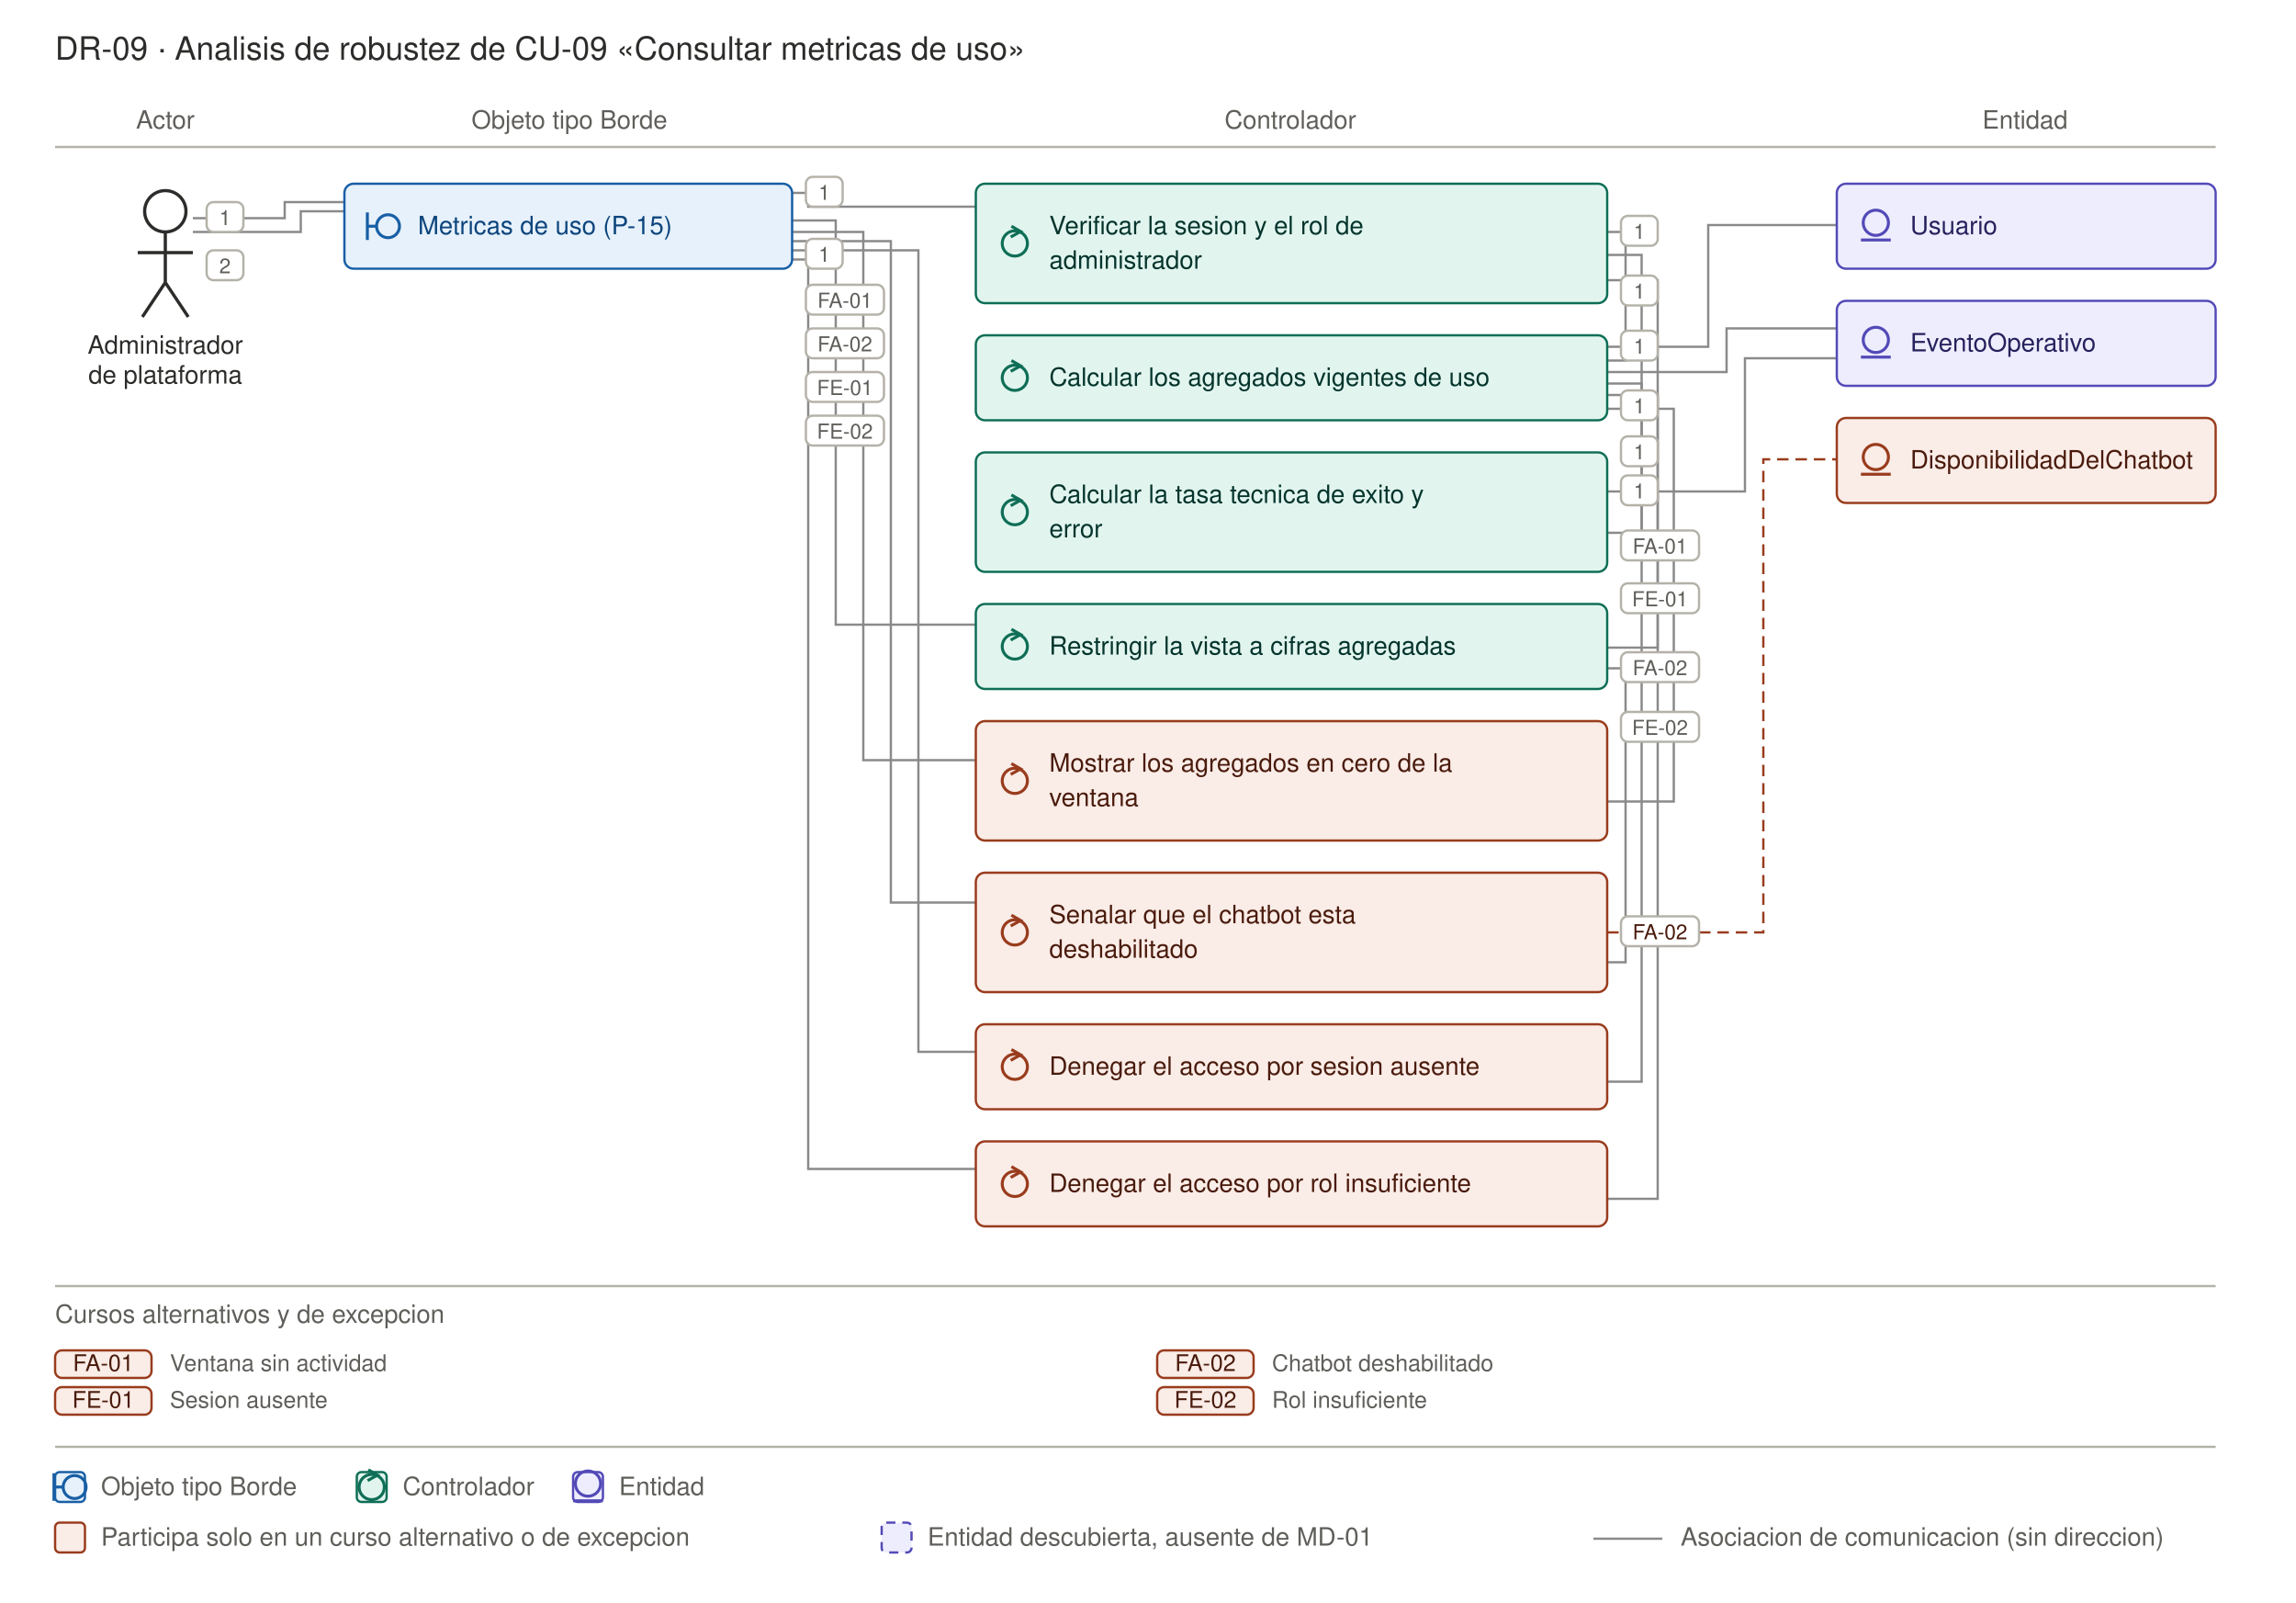
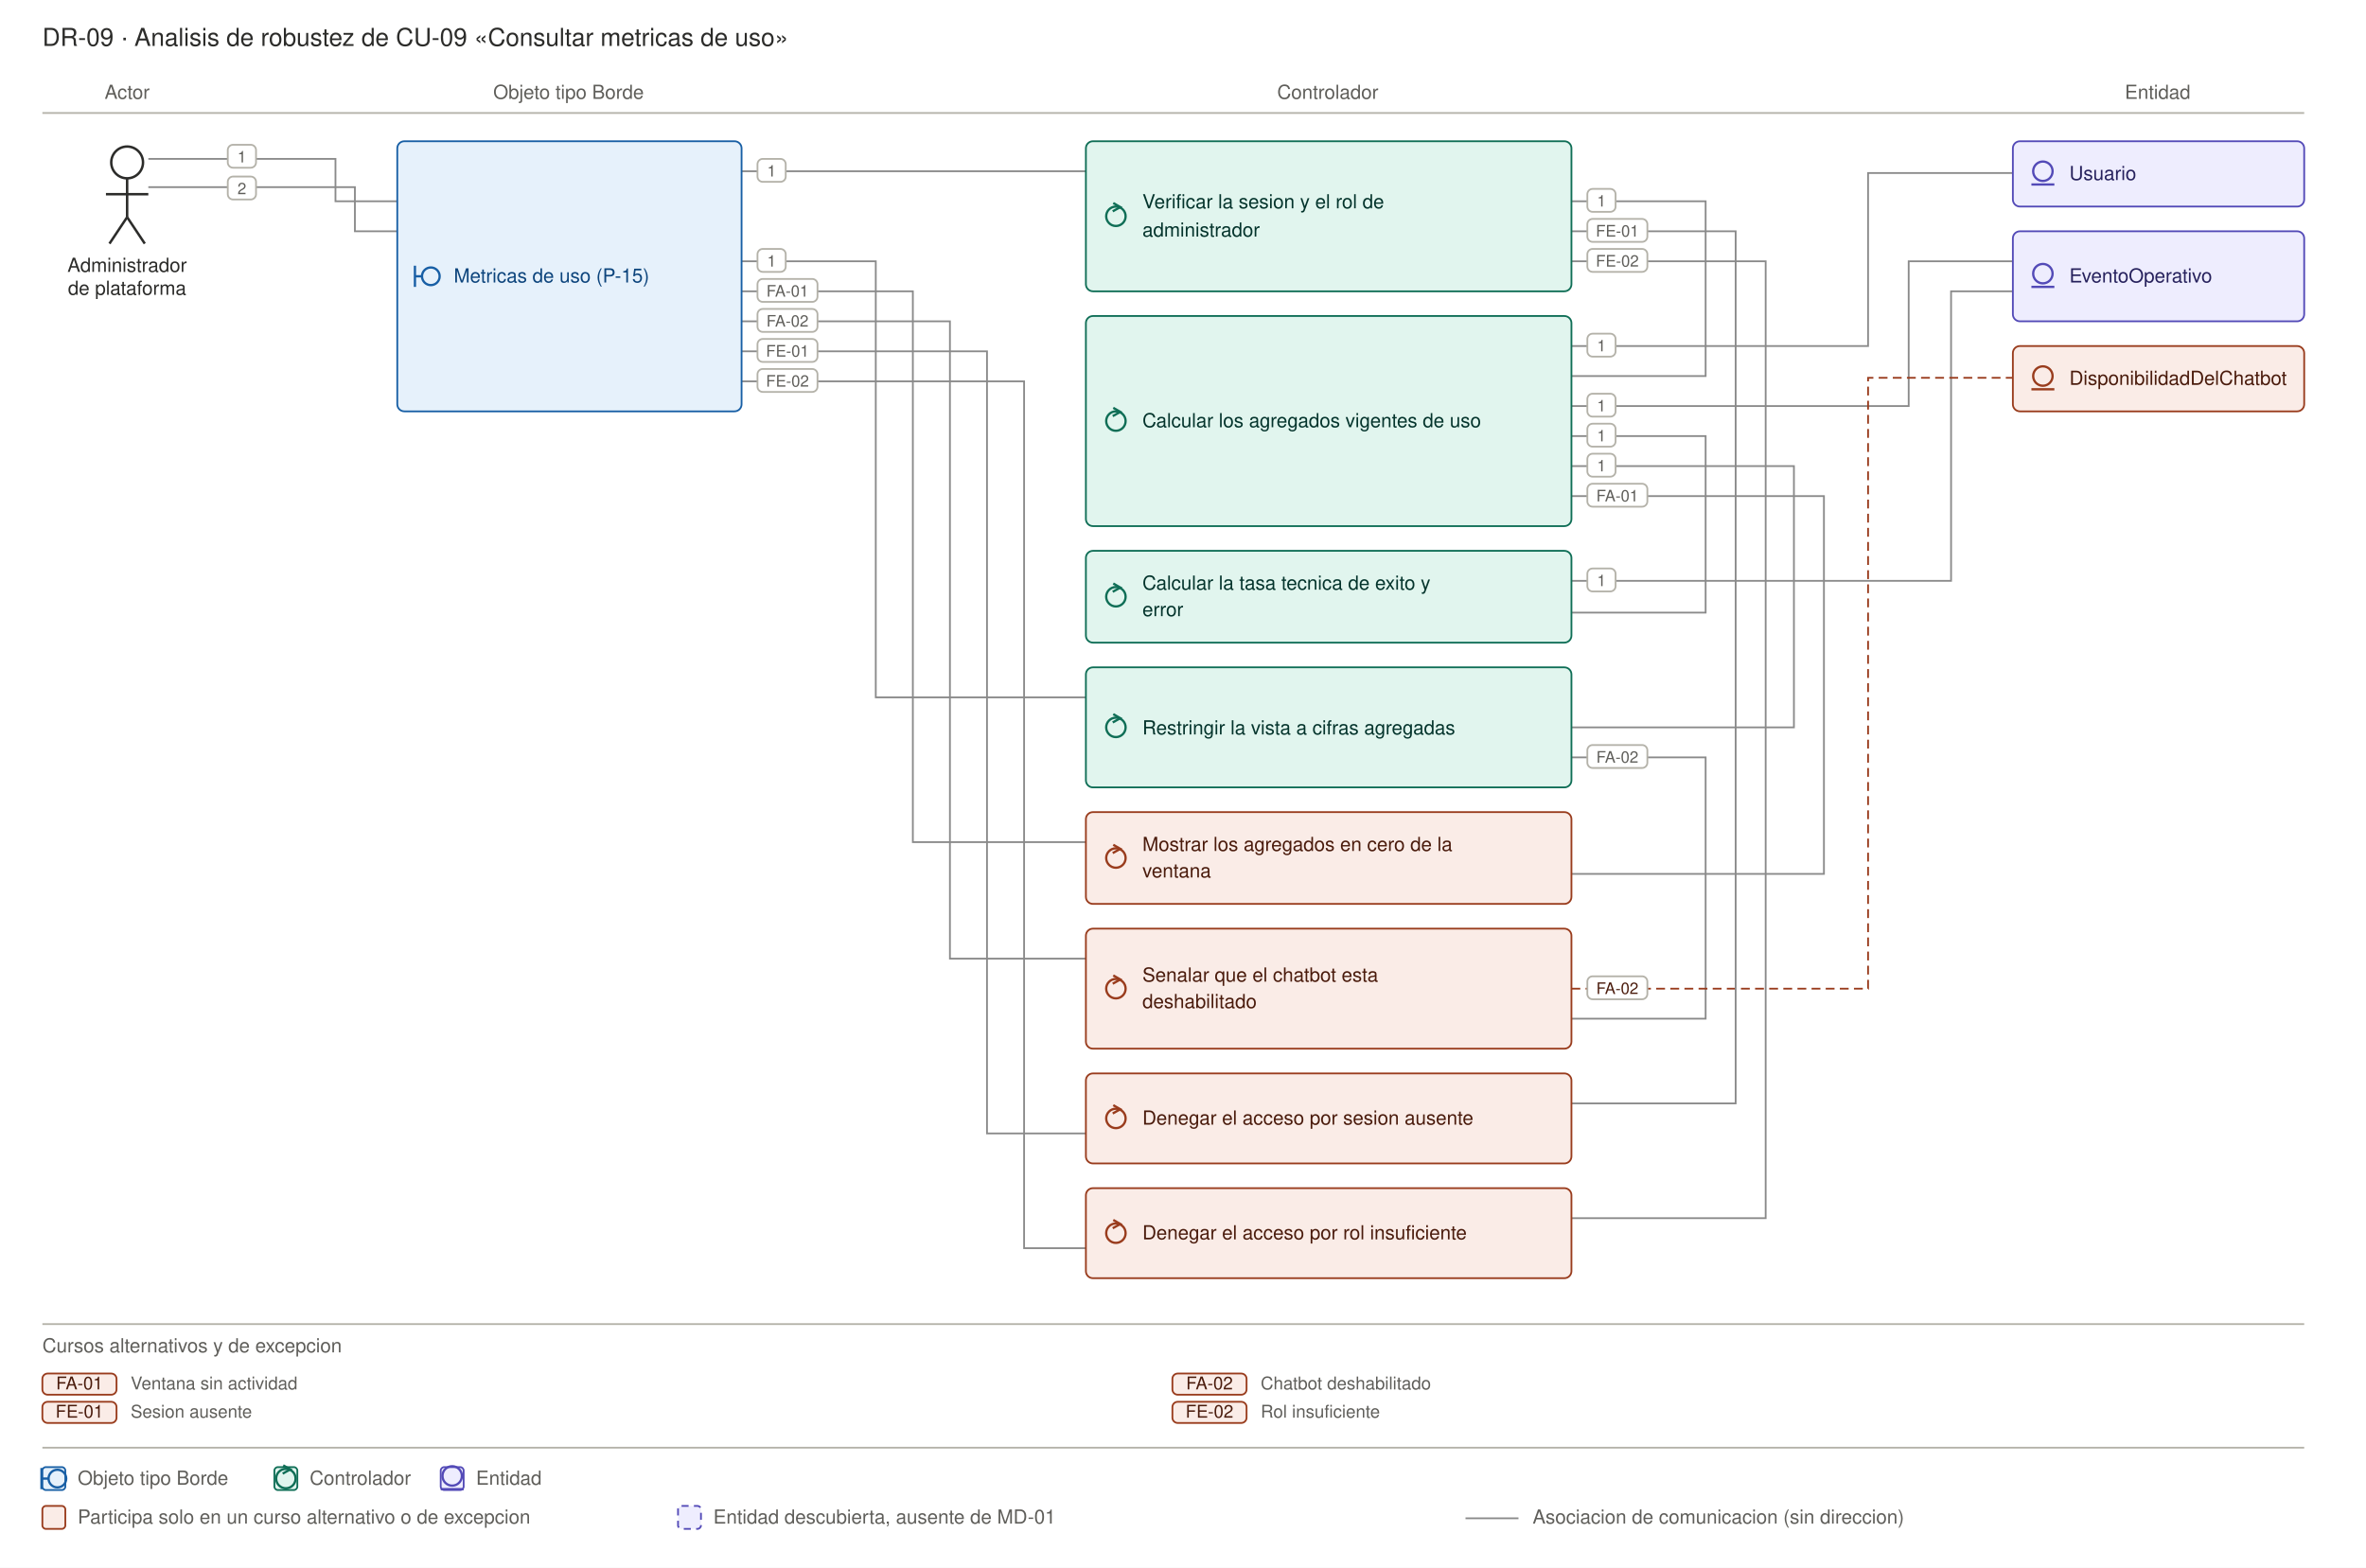
- <svg xmlns="http://www.w3.org/2000/svg" width="1000" height="698" viewBox="0 0 1000 698" role="img" font-family="Segoe UI, Helvetica, Arial, sans-serif">
-   <rect x="0" y="0" width="1000" height="698" fill="#FFFFFF" />
+ <svg xmlns="http://www.w3.org/2000/svg" width="1340" height="888" viewBox="0 0 1340 888" role="img" font-family="Segoe UI, Helvetica, Arial, sans-serif">
+   <rect x="0" y="0" width="1340" height="888" fill="#FFFFFF" />
  <text x="24" y="26" font-size="14" font-weight="500" fill="#2C2C2A">DR-09 · Analisis de robustez de CU-09 «Consultar metricas de uso»</text>
  <g font-size="11" font-weight="500" fill="#5F5E5A" text-anchor="middle">
    <text x="72" y="56">Actor</text>
-     <text x="248" y="56">Objeto tipo Borde</text>
-     <text x="562" y="56">Controlador</text>
-     <text x="882" y="56">Entidad</text>
-   </g>
-   <line x1="24" y1="64" x2="965" y2="64" stroke="#B4B2A9" stroke-width="1" />
+     <text x="322" y="56">Objeto tipo Borde</text>
+     <text x="752" y="56">Controlador</text>
+     <text x="1222" y="56">Entidad</text>
+   </g>
+   <line x1="24" y1="64" x2="1305" y2="64" stroke="#B4B2A9" stroke-width="1" />
  <g fill="none" stroke="#8a8a8a" stroke-width="1">
-     <polyline points="84,95 124,95 124,88 150,88" />
-     <polyline points="84,101 131,101 131,92 150,92" />
-     <polyline points="345,84 352,84 352,90 425,90" />
-     <polyline points="700,101 708,101 708,157 700,157" />
-     <polyline points="700,151 744,151 744,98 800,98" />
-     <polyline points="700,162 752,162 752,143 800,143" />
-     <polyline points="700,167 715,167 715,232 700,232" />
-     <polyline points="700,214 760,214 760,156 800,156" />
-     <polyline points="700,172 722,172 722,282 700,282" />
-     <polyline points="345,96 364,96 364,272 425,272" />
-     <polyline points="700,178 729,178 729,349 700,349" />
-     <polyline points="345,101 376,101 376,331 425,331" />
-     <polyline points="700,291 708,291 708,419 700,419" />
-     <polyline points="700,406 768,406 768,200 800,200" stroke="#993C1D" stroke-dasharray="5 3" />
-     <polyline points="345,105 388,105 388,393 425,393" />
-     <polyline points="700,111 715,111 715,471 700,471" />
-     <polyline points="345,109 400,109 400,458 425,458" />
-     <polyline points="700,122 722,122 722,522 700,522" />
-     <polyline points="345,113 352,113 352,509 425,509" />
+     <polyline points="84,90 190,90 190,114 225,114" />
+     <polyline points="84,106 201,106 201,131 225,131" />
+     <polyline points="420,97 496,97 496,97 615,97" />
+     <polyline points="890,114 966,114 966,213 890,213" />
+     <polyline points="890,196 1058,196 1058,98 1140,98" />
+     <polyline points="890,230 1081,230 1081,148 1140,148" />
+     <polyline points="890,247 966,247 966,347 890,347" />
+     <polyline points="890,329 1105,329 1105,165 1140,165" />
+     <polyline points="890,264 1016,264 1016,412 890,412" />
+     <polyline points="420,148 496,148 496,395 615,395" />
+     <polyline points="890,281 1033,281 1033,495 890,495" />
+     <polyline points="420,165 517,165 517,477 615,477" />
+     <polyline points="890,429 966,429 966,577 890,577" />
+     <polyline points="890,560 1058,560 1058,214 1140,214" stroke="#993C1D" stroke-dasharray="5 3" />
+     <polyline points="420,182 538,182 538,543 615,543" />
+     <polyline points="890,131 983,131 983,625 890,625" />
+     <polyline points="420,199 559,199 559,642 615,642" />
+     <polyline points="890,148 1000,148 1000,690 890,690" />
+     <polyline points="420,216 580,216 580,707 615,707" />
  </g>
  <g fill="none" stroke="#2C2C2A" stroke-width="1.4">
    <circle cx="72.0" cy="92" r="9" />
    <line x1="72.0" y1="101" x2="72.0" y2="123" />
    <line x1="60.0" y1="110" x2="84.0" y2="110" />
    <line x1="72.0" y1="123" x2="62.0" y2="138" />
    <line x1="72.0" y1="123" x2="82.0" y2="138" />
  </g>
  <g font-size="11" text-anchor="middle" fill="#2C2C2A">
    <text x="72" y="154">Administrador</text>
    <text x="72" y="167">de plataforma</text>
  </g>
-   <rect x="150" y="80" width="195" height="37" rx="4" fill="#E6F1FB" stroke="#185FA5" />
+   <rect x="225" y="80" width="195" height="153" rx="4" fill="#E6F1FB" stroke="#185FA5" />
  <g fill="none" stroke="#185FA5" stroke-width="1.3">
-     <line x1="160" y1="92.5" x2="160" y2="104.5" />
-     <line x1="160" y1="98.5" x2="164" y2="98.5" />
-     <circle cx="169" cy="98.5" r="5" />
+     <line x1="235" y1="150.5" x2="235" y2="162.5" />
+     <line x1="235" y1="156.5" x2="239" y2="156.5" />
+     <circle cx="244" cy="156.5" r="5" />
  </g>
  <g font-size="11" fill="#0C447C">
-     <text x="182" y="102">Metricas de uso (P-15)</text>
-   </g>
-   <rect x="425" y="80" width="275" height="52" rx="4" fill="#E1F5EE" stroke="#0F6E56" />
-   <g fill="none" stroke="#0F6E56" stroke-width="1.3">
-     <circle cx="442" cy="106.0" r="5.5" />
-     <polyline points="440.5,98.5 444.5,100.8 440.2,103.2" />
-   </g>
-   <g font-size="11" fill="#04342C">
-     <text x="457" y="102">Verificar la sesion y el rol de</text>
-     <text x="457" y="117">administrador</text>
-   </g>
-   <rect x="425" y="146" width="275" height="37" rx="4" fill="#E1F5EE" stroke="#0F6E56" />
-   <g fill="none" stroke="#0F6E56" stroke-width="1.3">
-     <circle cx="442" cy="164.5" r="5.5" />
-     <polyline points="440.5,157.0 444.5,159.3 440.2,161.7" />
-   </g>
-   <g font-size="11" fill="#04342C">
-     <text x="457" y="168">Calcular los agregados vigentes de uso</text>
-   </g>
-   <rect x="425" y="197" width="275" height="52" rx="4" fill="#E1F5EE" stroke="#0F6E56" />
-   <g fill="none" stroke="#0F6E56" stroke-width="1.3">
-     <circle cx="442" cy="223.0" r="5.5" />
-     <polyline points="440.5,215.5 444.5,217.8 440.2,220.2" />
-   </g>
-   <g font-size="11" fill="#04342C">
-     <text x="457" y="219">Calcular la tasa tecnica de exito y</text>
-     <text x="457" y="234">error</text>
-   </g>
-   <rect x="425" y="263" width="275" height="37" rx="4" fill="#E1F5EE" stroke="#0F6E56" />
-   <g fill="none" stroke="#0F6E56" stroke-width="1.3">
-     <circle cx="442" cy="281.5" r="5.5" />
-     <polyline points="440.5,274.0 444.5,276.3 440.2,278.7" />
-   </g>
-   <g font-size="11" fill="#04342C">
-     <text x="457" y="285">Restringir la vista a cifras agregadas</text>
-   </g>
-   <rect x="425" y="314" width="275" height="52" rx="4" fill="#FAECE7" stroke="#993C1D" />
-   <g fill="none" stroke="#993C1D" stroke-width="1.3">
-     <circle cx="442" cy="340.0" r="5.5" />
-     <polyline points="440.5,332.5 444.5,334.8 440.2,337.2" />
-   </g>
-   <g font-size="11" fill="#4A1B0C">
-     <text x="457" y="336">Mostrar los agregados en cero de la</text>
-     <text x="457" y="351">ventana</text>
-   </g>
-   <rect x="425" y="380" width="275" height="52" rx="4" fill="#FAECE7" stroke="#993C1D" />
-   <g fill="none" stroke="#993C1D" stroke-width="1.3">
-     <circle cx="442" cy="406.0" r="5.5" />
-     <polyline points="440.5,398.5 444.5,400.8 440.2,403.2" />
-   </g>
-   <g font-size="11" fill="#4A1B0C">
-     <text x="457" y="402">Senalar que el chatbot esta</text>
-     <text x="457" y="417">deshabilitado</text>
-   </g>
-   <rect x="425" y="446" width="275" height="37" rx="4" fill="#FAECE7" stroke="#993C1D" />
-   <g fill="none" stroke="#993C1D" stroke-width="1.3">
-     <circle cx="442" cy="464.5" r="5.5" />
-     <polyline points="440.5,457.0 444.5,459.3 440.2,461.7" />
-   </g>
-   <g font-size="11" fill="#4A1B0C">
-     <text x="457" y="468">Denegar el acceso por sesion ausente</text>
-   </g>
-   <rect x="425" y="497" width="275" height="37" rx="4" fill="#FAECE7" stroke="#993C1D" />
-   <g fill="none" stroke="#993C1D" stroke-width="1.3">
-     <circle cx="442" cy="515.5" r="5.5" />
-     <polyline points="440.5,508.0 444.5,510.3 440.2,512.7" />
-   </g>
-   <g font-size="11" fill="#4A1B0C">
-     <text x="457" y="519">Denegar el acceso por rol insuficiente</text>
-   </g>
-   <rect x="800" y="80" width="165" height="37" rx="4" fill="#EEEDFE" stroke="#534AB7" />
+     <text x="257" y="160">Metricas de uso (P-15)</text>
+   </g>
+   <rect x="615" y="80" width="275" height="85" rx="4" fill="#E1F5EE" stroke="#0F6E56" />
+   <g fill="none" stroke="#0F6E56" stroke-width="1.3">
+     <circle cx="632" cy="122.5" r="5.5" />
+     <polyline points="630.5,115.0 634.5,117.3 630.2,119.7" />
+   </g>
+   <g font-size="11" fill="#04342C">
+     <text x="647" y="118">Verificar la sesion y el rol de</text>
+     <text x="647" y="134">administrador</text>
+   </g>
+   <rect x="615" y="179" width="275" height="119" rx="4" fill="#E1F5EE" stroke="#0F6E56" />
+   <g fill="none" stroke="#0F6E56" stroke-width="1.3">
+     <circle cx="632" cy="238.5" r="5.5" />
+     <polyline points="630.5,231.0 634.5,233.3 630.2,235.7" />
+   </g>
+   <g font-size="11" fill="#04342C">
+     <text x="647" y="242">Calcular los agregados vigentes de uso</text>
+   </g>
+   <rect x="615" y="312" width="275" height="52" rx="4" fill="#E1F5EE" stroke="#0F6E56" />
+   <g fill="none" stroke="#0F6E56" stroke-width="1.3">
+     <circle cx="632" cy="338.0" r="5.5" />
+     <polyline points="630.5,330.5 634.5,332.8 630.2,335.2" />
+   </g>
+   <g font-size="11" fill="#04342C">
+     <text x="647" y="334">Calcular la tasa tecnica de exito y</text>
+     <text x="647" y="349">error</text>
+   </g>
+   <rect x="615" y="378" width="275" height="68" rx="4" fill="#E1F5EE" stroke="#0F6E56" />
+   <g fill="none" stroke="#0F6E56" stroke-width="1.3">
+     <circle cx="632" cy="412.0" r="5.5" />
+     <polyline points="630.5,404.5 634.5,406.8 630.2,409.2" />
+   </g>
+   <g font-size="11" fill="#04342C">
+     <text x="647" y="416">Restringir la vista a cifras agregadas</text>
+   </g>
+   <rect x="615" y="460" width="275" height="52" rx="4" fill="#FAECE7" stroke="#993C1D" />
+   <g fill="none" stroke="#993C1D" stroke-width="1.3">
+     <circle cx="632" cy="486.0" r="5.5" />
+     <polyline points="630.5,478.5 634.5,480.8 630.2,483.2" />
+   </g>
+   <g font-size="11" fill="#4A1B0C">
+     <text x="647" y="482">Mostrar los agregados en cero de la</text>
+     <text x="647" y="497">ventana</text>
+   </g>
+   <rect x="615" y="526" width="275" height="68" rx="4" fill="#FAECE7" stroke="#993C1D" />
+   <g fill="none" stroke="#993C1D" stroke-width="1.3">
+     <circle cx="632" cy="560.0" r="5.5" />
+     <polyline points="630.5,552.5 634.5,554.8 630.2,557.2" />
+   </g>
+   <g font-size="11" fill="#4A1B0C">
+     <text x="647" y="556">Senalar que el chatbot esta</text>
+     <text x="647" y="571">deshabilitado</text>
+   </g>
+   <rect x="615" y="608" width="275" height="51" rx="4" fill="#FAECE7" stroke="#993C1D" />
+   <g fill="none" stroke="#993C1D" stroke-width="1.3">
+     <circle cx="632" cy="633.5" r="5.5" />
+     <polyline points="630.5,626.0 634.5,628.3 630.2,630.7" />
+   </g>
+   <g font-size="11" fill="#4A1B0C">
+     <text x="647" y="637">Denegar el acceso por sesion ausente</text>
+   </g>
+   <rect x="615" y="673" width="275" height="51" rx="4" fill="#FAECE7" stroke="#993C1D" />
+   <g fill="none" stroke="#993C1D" stroke-width="1.3">
+     <circle cx="632" cy="698.5" r="5.5" />
+     <polyline points="630.5,691.0 634.5,693.3 630.2,695.7" />
+   </g>
+   <g font-size="11" fill="#4A1B0C">
+     <text x="647" y="702">Denegar el acceso por rol insuficiente</text>
+   </g>
+   <rect x="1140" y="80" width="165" height="37" rx="4" fill="#EEEDFE" stroke="#534AB7" />
  <g fill="none" stroke="#534AB7" stroke-width="1.3">
-     <circle cx="817" cy="97.0" r="5.5" />
-     <line x1="810.5" y1="104.5" x2="823.5" y2="104.5" />
+     <circle cx="1157" cy="97.0" r="5.5" />
+     <line x1="1150.5" y1="104.5" x2="1163.5" y2="104.5" />
  </g>
  <g font-size="11" fill="#26215C">
-     <text x="832" y="102">Usuario</text>
-   </g>
-   <rect x="800" y="131" width="165" height="37" rx="4" fill="#EEEDFE" stroke="#534AB7" />
+     <text x="1172" y="102">Usuario</text>
+   </g>
+   <rect x="1140" y="131" width="165" height="51" rx="4" fill="#EEEDFE" stroke="#534AB7" />
  <g fill="none" stroke="#534AB7" stroke-width="1.3">
-     <circle cx="817" cy="148.0" r="5.5" />
-     <line x1="810.5" y1="155.5" x2="823.5" y2="155.5" />
+     <circle cx="1157" cy="155.0" r="5.5" />
+     <line x1="1150.5" y1="162.5" x2="1163.5" y2="162.5" />
  </g>
  <g font-size="11" fill="#26215C">
-     <text x="832" y="153">EventoOperativo</text>
-   </g>
-   <rect x="800" y="182" width="165" height="37" rx="4" fill="#FAECE7" stroke="#993C1D" />
-   <g fill="none" stroke="#993C1D" stroke-width="1.3">
-     <circle cx="817" cy="199.0" r="5.5" />
-     <line x1="810.5" y1="206.5" x2="823.5" y2="206.5" />
-   </g>
-   <g font-size="11" fill="#4A1B0C">
-     <text x="832" y="204">DisponibilidadDelChatbot</text>
+     <text x="1172" y="160">EventoOperativo</text>
+   </g>
+   <rect x="1140" y="196" width="165" height="37" rx="4" fill="#FAECE7" stroke="#993C1D" />
+   <g fill="none" stroke="#993C1D" stroke-width="1.3">
+     <circle cx="1157" cy="213.0" r="5.5" />
+     <line x1="1150.5" y1="220.5" x2="1163.5" y2="220.5" />
+   </g>
+   <g font-size="11" fill="#4A1B0C">
+     <text x="1172" y="218">DisponibilidadDelChatbot</text>
  </g>
  <g font-size="9" text-anchor="middle">
-     <rect x="90" y="88" width="16" height="13" rx="3" fill="#FFFFFF" stroke="#B4B2A9" />
-     <text x="98" y="98" fill="#5F5E5A">1</text>
-     <rect x="90" y="109" width="16" height="13" rx="3" fill="#FFFFFF" stroke="#B4B2A9" />
-     <text x="98" y="119" fill="#5F5E5A">2</text>
-     <rect x="351" y="77" width="16" height="13" rx="3" fill="#FFFFFF" stroke="#B4B2A9" />
-     <text x="359" y="87" fill="#5F5E5A">1</text>
-     <rect x="706" y="94" width="16" height="13" rx="3" fill="#FFFFFF" stroke="#B4B2A9" />
-     <text x="714" y="104" fill="#5F5E5A">1</text>
-     <rect x="706" y="144" width="16" height="13" rx="3" fill="#FFFFFF" stroke="#B4B2A9" />
-     <text x="714" y="154" fill="#5F5E5A">1</text>
-     <rect x="706" y="170" width="16" height="13" rx="3" fill="#FFFFFF" stroke="#B4B2A9" />
-     <text x="714" y="180" fill="#5F5E5A">1</text>
-     <rect x="706" y="190" width="16" height="13" rx="3" fill="#FFFFFF" stroke="#B4B2A9" />
-     <text x="714" y="200" fill="#5F5E5A">1</text>
-     <rect x="706" y="207" width="16" height="13" rx="3" fill="#FFFFFF" stroke="#B4B2A9" />
-     <text x="714" y="217" fill="#5F5E5A">1</text>
-     <rect x="706" y="120" width="16" height="13" rx="3" fill="#FFFFFF" stroke="#B4B2A9" />
-     <text x="714" y="130" fill="#5F5E5A">1</text>
-     <rect x="351" y="104" width="16" height="13" rx="3" fill="#FFFFFF" stroke="#B4B2A9" />
-     <text x="359" y="114" fill="#5F5E5A">1</text>
-     <rect x="706" y="231" width="34" height="13" rx="3" fill="#FFFFFF" stroke="#B4B2A9" />
-     <text x="723" y="241" fill="#5F5E5A">FA-01</text>
-     <rect x="351" y="124" width="34" height="13" rx="3" fill="#FFFFFF" stroke="#B4B2A9" />
-     <text x="368" y="134" fill="#5F5E5A">FA-01</text>
-     <rect x="706" y="284" width="34" height="13" rx="3" fill="#FFFFFF" stroke="#B4B2A9" />
-     <text x="723" y="294" fill="#5F5E5A">FA-02</text>
-     <rect x="706" y="399" width="34" height="13" rx="3" fill="#FFFFFF" stroke="#B4B2A9" />
-     <text x="723" y="409" fill="#4A1B0C">FA-02</text>
-     <rect x="351" y="143" width="34" height="13" rx="3" fill="#FFFFFF" stroke="#B4B2A9" />
-     <text x="368" y="153" fill="#5F5E5A">FA-02</text>
-     <rect x="706" y="254" width="34" height="13" rx="3" fill="#FFFFFF" stroke="#B4B2A9" />
-     <text x="723" y="264" fill="#5F5E5A">FE-01</text>
-     <rect x="351" y="162" width="34" height="13" rx="3" fill="#FFFFFF" stroke="#B4B2A9" />
-     <text x="368" y="172" fill="#5F5E5A">FE-01</text>
-     <rect x="706" y="310" width="34" height="13" rx="3" fill="#FFFFFF" stroke="#B4B2A9" />
-     <text x="723" y="320" fill="#5F5E5A">FE-02</text>
-     <rect x="351" y="181" width="34" height="13" rx="3" fill="#FFFFFF" stroke="#B4B2A9" />
-     <text x="368" y="191" fill="#5F5E5A">FE-02</text>
-   </g>
-   <line x1="24" y1="560" x2="965" y2="560" stroke="#B4B2A9" stroke-width="1" />
-   <text x="24" y="576" font-size="11" font-weight="500" fill="#5F5E5A">Cursos alternativos y de excepcion</text>
+     <rect x="129" y="82" width="16" height="13" rx="3" fill="#FFFFFF" stroke="#B4B2A9" />
+     <text x="137" y="92" fill="#5F5E5A">1</text>
+     <rect x="129" y="100" width="16" height="13" rx="3" fill="#FFFFFF" stroke="#B4B2A9" />
+     <text x="137" y="110" fill="#5F5E5A">2</text>
+     <rect x="429" y="90" width="16" height="13" rx="3" fill="#FFFFFF" stroke="#B4B2A9" />
+     <text x="437" y="100" fill="#5F5E5A">1</text>
+     <rect x="899" y="107" width="16" height="13" rx="3" fill="#FFFFFF" stroke="#B4B2A9" />
+     <text x="907" y="117" fill="#5F5E5A">1</text>
+     <rect x="899" y="189" width="16" height="13" rx="3" fill="#FFFFFF" stroke="#B4B2A9" />
+     <text x="907" y="199" fill="#5F5E5A">1</text>
+     <rect x="899" y="223" width="16" height="13" rx="3" fill="#FFFFFF" stroke="#B4B2A9" />
+     <text x="907" y="233" fill="#5F5E5A">1</text>
+     <rect x="899" y="240" width="16" height="13" rx="3" fill="#FFFFFF" stroke="#B4B2A9" />
+     <text x="907" y="250" fill="#5F5E5A">1</text>
+     <rect x="899" y="322" width="16" height="13" rx="3" fill="#FFFFFF" stroke="#B4B2A9" />
+     <text x="907" y="332" fill="#5F5E5A">1</text>
+     <rect x="899" y="257" width="16" height="13" rx="3" fill="#FFFFFF" stroke="#B4B2A9" />
+     <text x="907" y="267" fill="#5F5E5A">1</text>
+     <rect x="429" y="141" width="16" height="13" rx="3" fill="#FFFFFF" stroke="#B4B2A9" />
+     <text x="437" y="151" fill="#5F5E5A">1</text>
+     <rect x="899" y="274" width="34" height="13" rx="3" fill="#FFFFFF" stroke="#B4B2A9" />
+     <text x="916" y="284" fill="#5F5E5A">FA-01</text>
+     <rect x="429" y="158" width="34" height="13" rx="3" fill="#FFFFFF" stroke="#B4B2A9" />
+     <text x="446" y="168" fill="#5F5E5A">FA-01</text>
+     <rect x="899" y="422" width="34" height="13" rx="3" fill="#FFFFFF" stroke="#B4B2A9" />
+     <text x="916" y="432" fill="#5F5E5A">FA-02</text>
+     <rect x="899" y="553" width="34" height="13" rx="3" fill="#FFFFFF" stroke="#B4B2A9" />
+     <text x="916" y="563" fill="#4A1B0C">FA-02</text>
+     <rect x="429" y="175" width="34" height="13" rx="3" fill="#FFFFFF" stroke="#B4B2A9" />
+     <text x="446" y="185" fill="#5F5E5A">FA-02</text>
+     <rect x="899" y="124" width="34" height="13" rx="3" fill="#FFFFFF" stroke="#B4B2A9" />
+     <text x="916" y="134" fill="#5F5E5A">FE-01</text>
+     <rect x="429" y="192" width="34" height="13" rx="3" fill="#FFFFFF" stroke="#B4B2A9" />
+     <text x="446" y="202" fill="#5F5E5A">FE-01</text>
+     <rect x="899" y="141" width="34" height="13" rx="3" fill="#FFFFFF" stroke="#B4B2A9" />
+     <text x="916" y="151" fill="#5F5E5A">FE-02</text>
+     <rect x="429" y="209" width="34" height="13" rx="3" fill="#FFFFFF" stroke="#B4B2A9" />
+     <text x="446" y="219" fill="#5F5E5A">FE-02</text>
+   </g>
+   <line x1="24" y1="750" x2="1305" y2="750" stroke="#B4B2A9" stroke-width="1" />
+   <text x="24" y="766" font-size="11" font-weight="500" fill="#5F5E5A">Cursos alternativos y de excepcion</text>
  <g font-size="10">
-     <rect x="24" y="588" width="42" height="12" rx="3" fill="#FAECE7" stroke="#993C1D" />
-     <text x="45" y="597" text-anchor="middle" fill="#4A1B0C">FA-01</text>
-     <text x="74" y="597" fill="#5F5E5A">Ventana sin actividad</text>
-     <rect x="504" y="588" width="42" height="12" rx="3" fill="#FAECE7" stroke="#993C1D" />
-     <text x="525" y="597" text-anchor="middle" fill="#4A1B0C">FA-02</text>
-     <text x="554" y="597" fill="#5F5E5A">Chatbot deshabilitado</text>
-     <rect x="24" y="604" width="42" height="12" rx="3" fill="#FAECE7" stroke="#993C1D" />
-     <text x="45" y="613" text-anchor="middle" fill="#4A1B0C">FE-01</text>
-     <text x="74" y="613" fill="#5F5E5A">Sesion ausente</text>
-     <rect x="504" y="604" width="42" height="12" rx="3" fill="#FAECE7" stroke="#993C1D" />
-     <text x="525" y="613" text-anchor="middle" fill="#4A1B0C">FE-02</text>
-     <text x="554" y="613" fill="#5F5E5A">Rol insuficiente</text>
-   </g>
-   <line x1="24" y1="630" x2="965" y2="630" stroke="#B4B2A9" stroke-width="1" />
+     <rect x="24" y="778" width="42" height="12" rx="3" fill="#FAECE7" stroke="#993C1D" />
+     <text x="45" y="787" text-anchor="middle" fill="#4A1B0C">FA-01</text>
+     <text x="74" y="787" fill="#5F5E5A">Ventana sin actividad</text>
+     <rect x="664" y="778" width="42" height="12" rx="3" fill="#FAECE7" stroke="#993C1D" />
+     <text x="685" y="787" text-anchor="middle" fill="#4A1B0C">FA-02</text>
+     <text x="714" y="787" fill="#5F5E5A">Chatbot deshabilitado</text>
+     <rect x="24" y="794" width="42" height="12" rx="3" fill="#FAECE7" stroke="#993C1D" />
+     <text x="45" y="803" text-anchor="middle" fill="#4A1B0C">FE-01</text>
+     <text x="74" y="803" fill="#5F5E5A">Sesion ausente</text>
+     <rect x="664" y="794" width="42" height="12" rx="3" fill="#FAECE7" stroke="#993C1D" />
+     <text x="685" y="803" text-anchor="middle" fill="#4A1B0C">FE-02</text>
+     <text x="714" y="803" fill="#5F5E5A">Rol insuficiente</text>
+   </g>
+   <line x1="24" y1="820" x2="1305" y2="820" stroke="#B4B2A9" stroke-width="1" />
  <g font-size="11">
-     <rect x="24" y="641" width="13" height="13" rx="2" fill="#E6F1FB" stroke="#185FA5" />
+     <rect x="24" y="831" width="13" height="13" rx="2" fill="#E6F1FB" stroke="#185FA5" />
    <g fill="none" stroke="#185FA5" stroke-width="1.3">
-       <line x1="23.5" y1="641.5" x2="23.5" y2="653.5" />
-       <line x1="23.5" y1="647.5" x2="27.5" y2="647.5" />
-       <circle cx="32.5" cy="647.5" r="5" />
+       <line x1="23.5" y1="831.5" x2="23.5" y2="843.5" />
+       <line x1="23.5" y1="837.5" x2="27.5" y2="837.5" />
+       <circle cx="32.5" cy="837.5" r="5" />
    </g>
-     <text x="44" y="651" fill="#5F5E5A">Objeto tipo Borde</text>
-     <rect x="155.4" y="641" width="13" height="13" rx="2" fill="#E1F5EE" stroke="#0F6E56" />
+     <text x="44" y="841" fill="#5F5E5A">Objeto tipo Borde</text>
+     <rect x="155.4" y="831" width="13" height="13" rx="2" fill="#E1F5EE" stroke="#0F6E56" />
    <g fill="none" stroke="#0F6E56" stroke-width="1.3">
-       <circle cx="161.9" cy="647.5" r="5.5" />
-       <polyline points="160.4,640.0 164.4,642.3 160.1,644.7" />
+       <circle cx="161.9" cy="837.5" r="5.5" />
+       <polyline points="160.4,830.0 164.4,832.3 160.1,834.7" />
    </g>
-     <text x="175.4" y="651" fill="#5F5E5A">Controlador</text>
-     <rect x="249.6" y="641" width="13" height="13" rx="2" fill="#EEEDFE" stroke="#534AB7" />
+     <text x="175.4" y="841" fill="#5F5E5A">Controlador</text>
+     <rect x="249.6" y="831" width="13" height="13" rx="2" fill="#EEEDFE" stroke="#534AB7" />
    <g fill="none" stroke="#534AB7" stroke-width="1.3">
-       <circle cx="256.1" cy="646.0" r="5.5" />
-       <line x1="249.6" y1="653.5" x2="262.6" y2="653.5" />
+       <circle cx="256.1" cy="836.0" r="5.5" />
+       <line x1="249.6" y1="843.5" x2="262.6" y2="843.5" />
    </g>
-     <text x="269.6" y="651" fill="#5F5E5A">Entidad</text>
+     <text x="269.6" y="841" fill="#5F5E5A">Entidad</text>
  </g>
  <g font-size="11">
-     <rect x="24" y="663" width="13" height="13" rx="2" fill="#FAECE7" stroke="#993C1D" />
-     <text x="44" y="673" fill="#5F5E5A">Participa solo en un curso alternativo o de excepcion</text>
-     <rect x="384" y="663" width="13" height="13" rx="2" fill="#EEEDFE" stroke="#534AB7" stroke-dasharray="4 3" />
-     <text x="404" y="673" fill="#5F5E5A">Entidad descubierta, ausente de MD-01</text>
-     <line x1="694" y1="670" x2="724" y2="670" stroke="#8a8a8a" stroke-width="1" />
-     <text x="732" y="673" fill="#5F5E5A">Asociacion de comunicacion (sin direccion)</text>
+     <rect x="24" y="853" width="13" height="13" rx="2" fill="#FAECE7" stroke="#993C1D" />
+     <text x="44" y="863" fill="#5F5E5A">Participa solo en un curso alternativo o de excepcion</text>
+     <rect x="384" y="853" width="13" height="13" rx="2" fill="#EEEDFE" stroke="#534AB7" stroke-dasharray="4 3" />
+     <text x="404" y="863" fill="#5F5E5A">Entidad descubierta, ausente de MD-01</text>
+     <line x1="830" y1="860" x2="860" y2="860" stroke="#8a8a8a" stroke-width="1" />
+     <text x="868" y="863" fill="#5F5E5A">Asociacion de comunicacion (sin direccion)</text>
  </g>
</svg>
